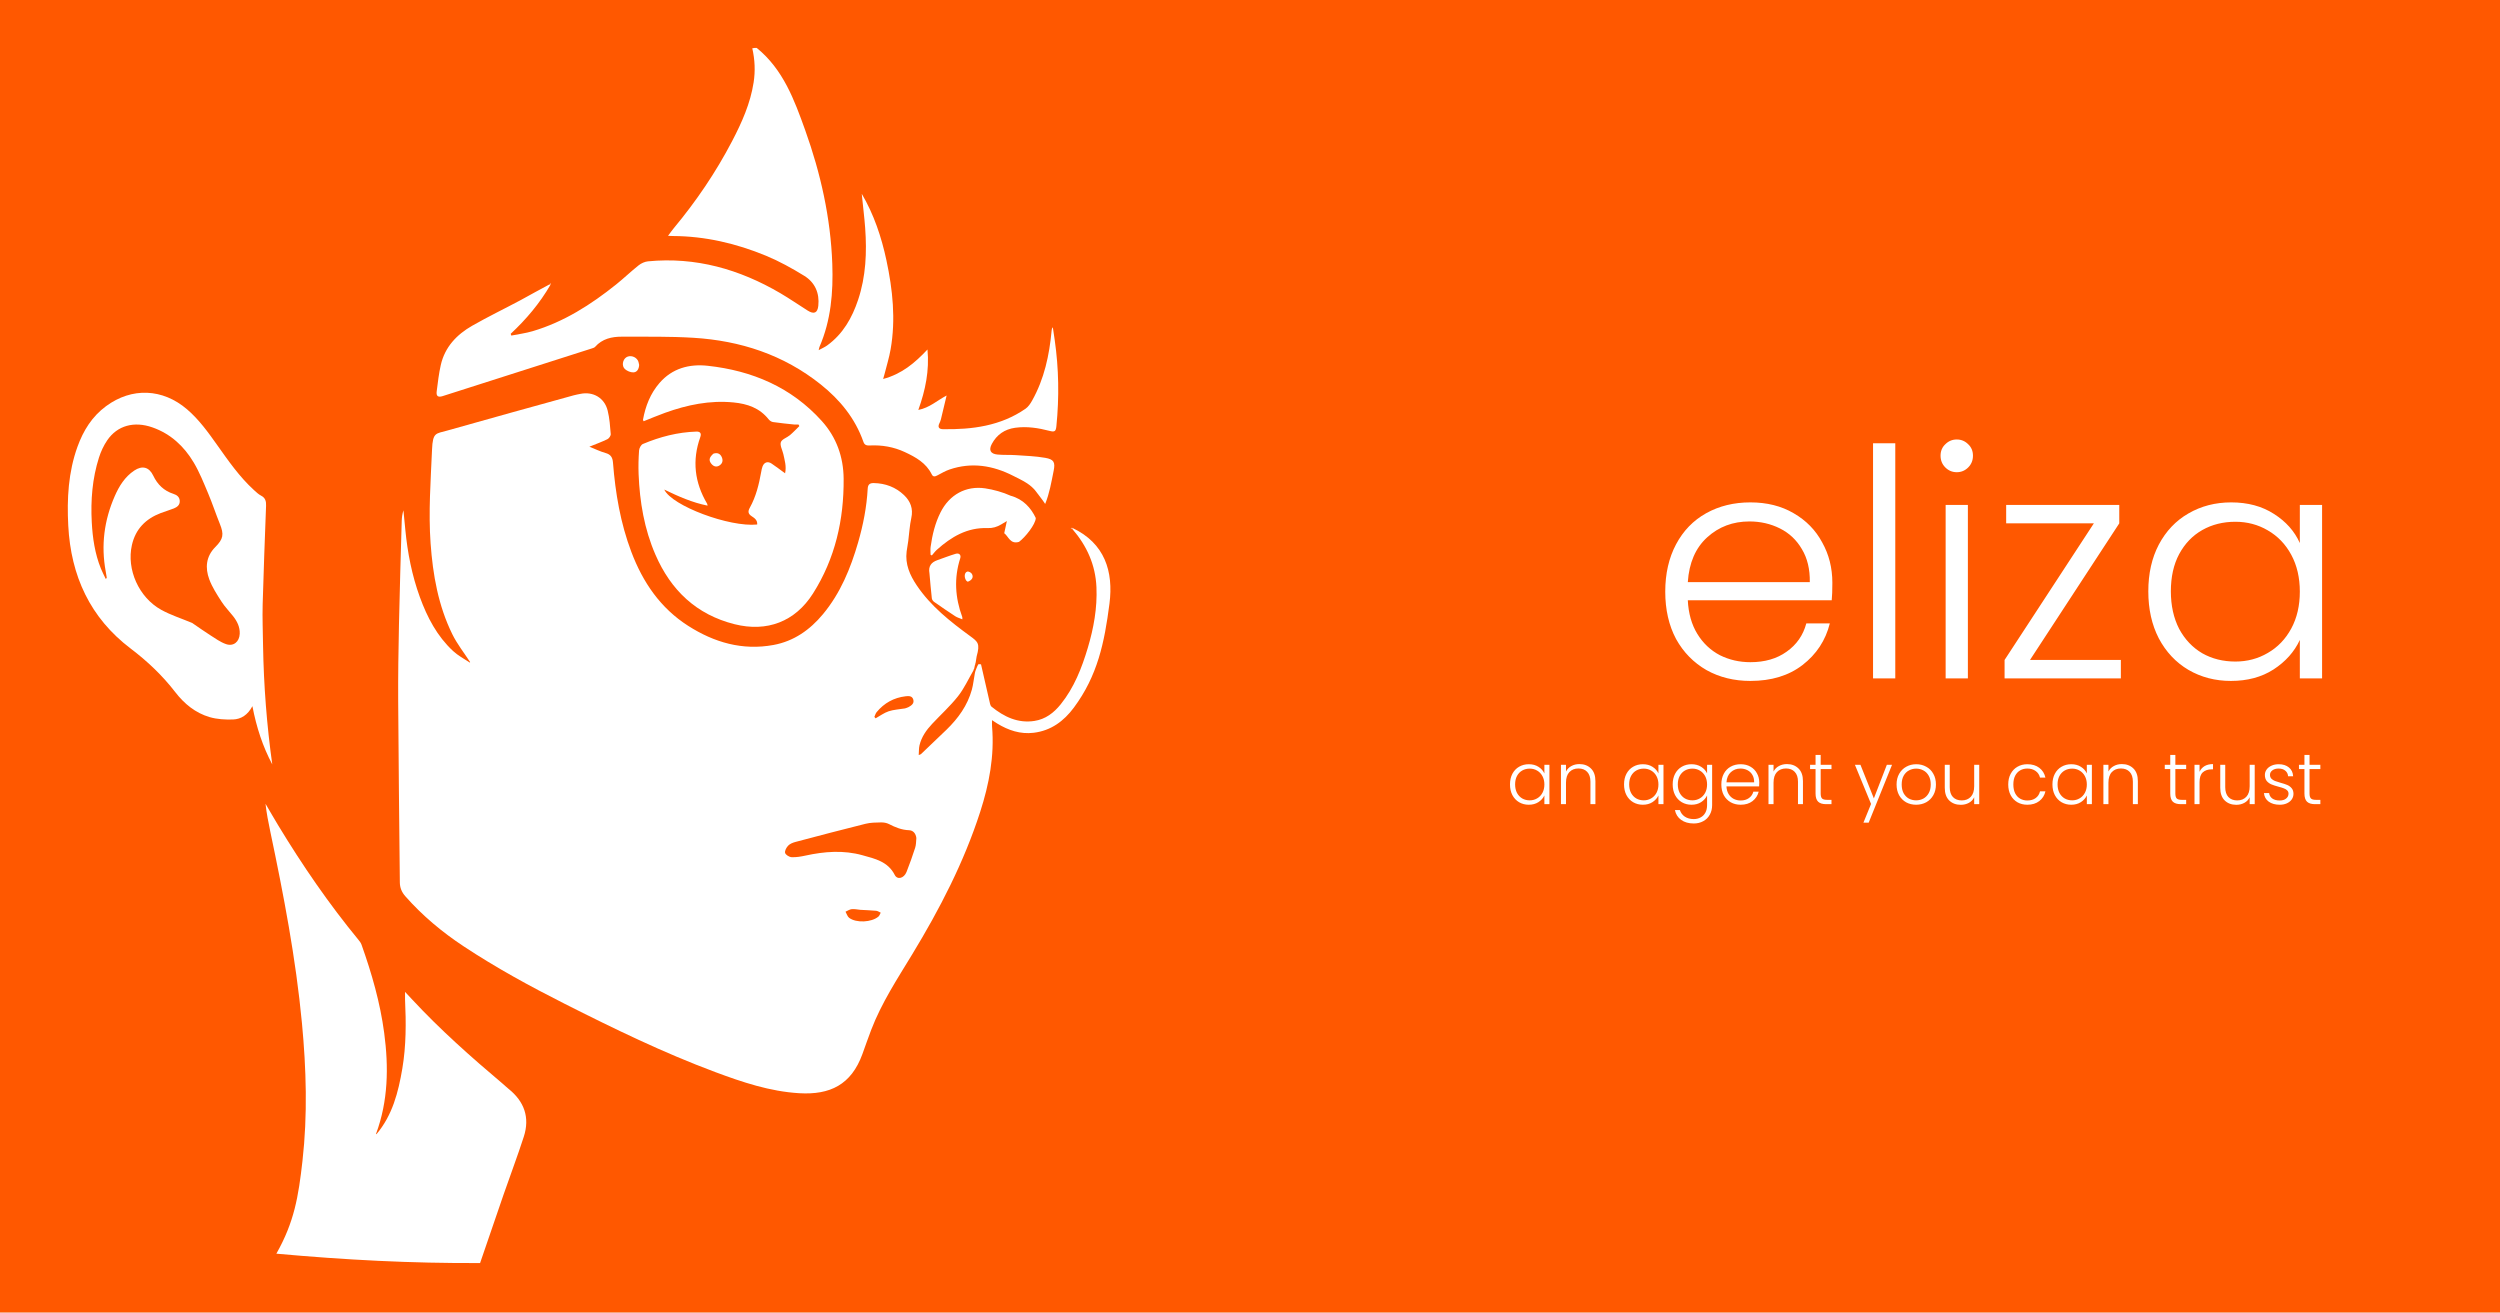
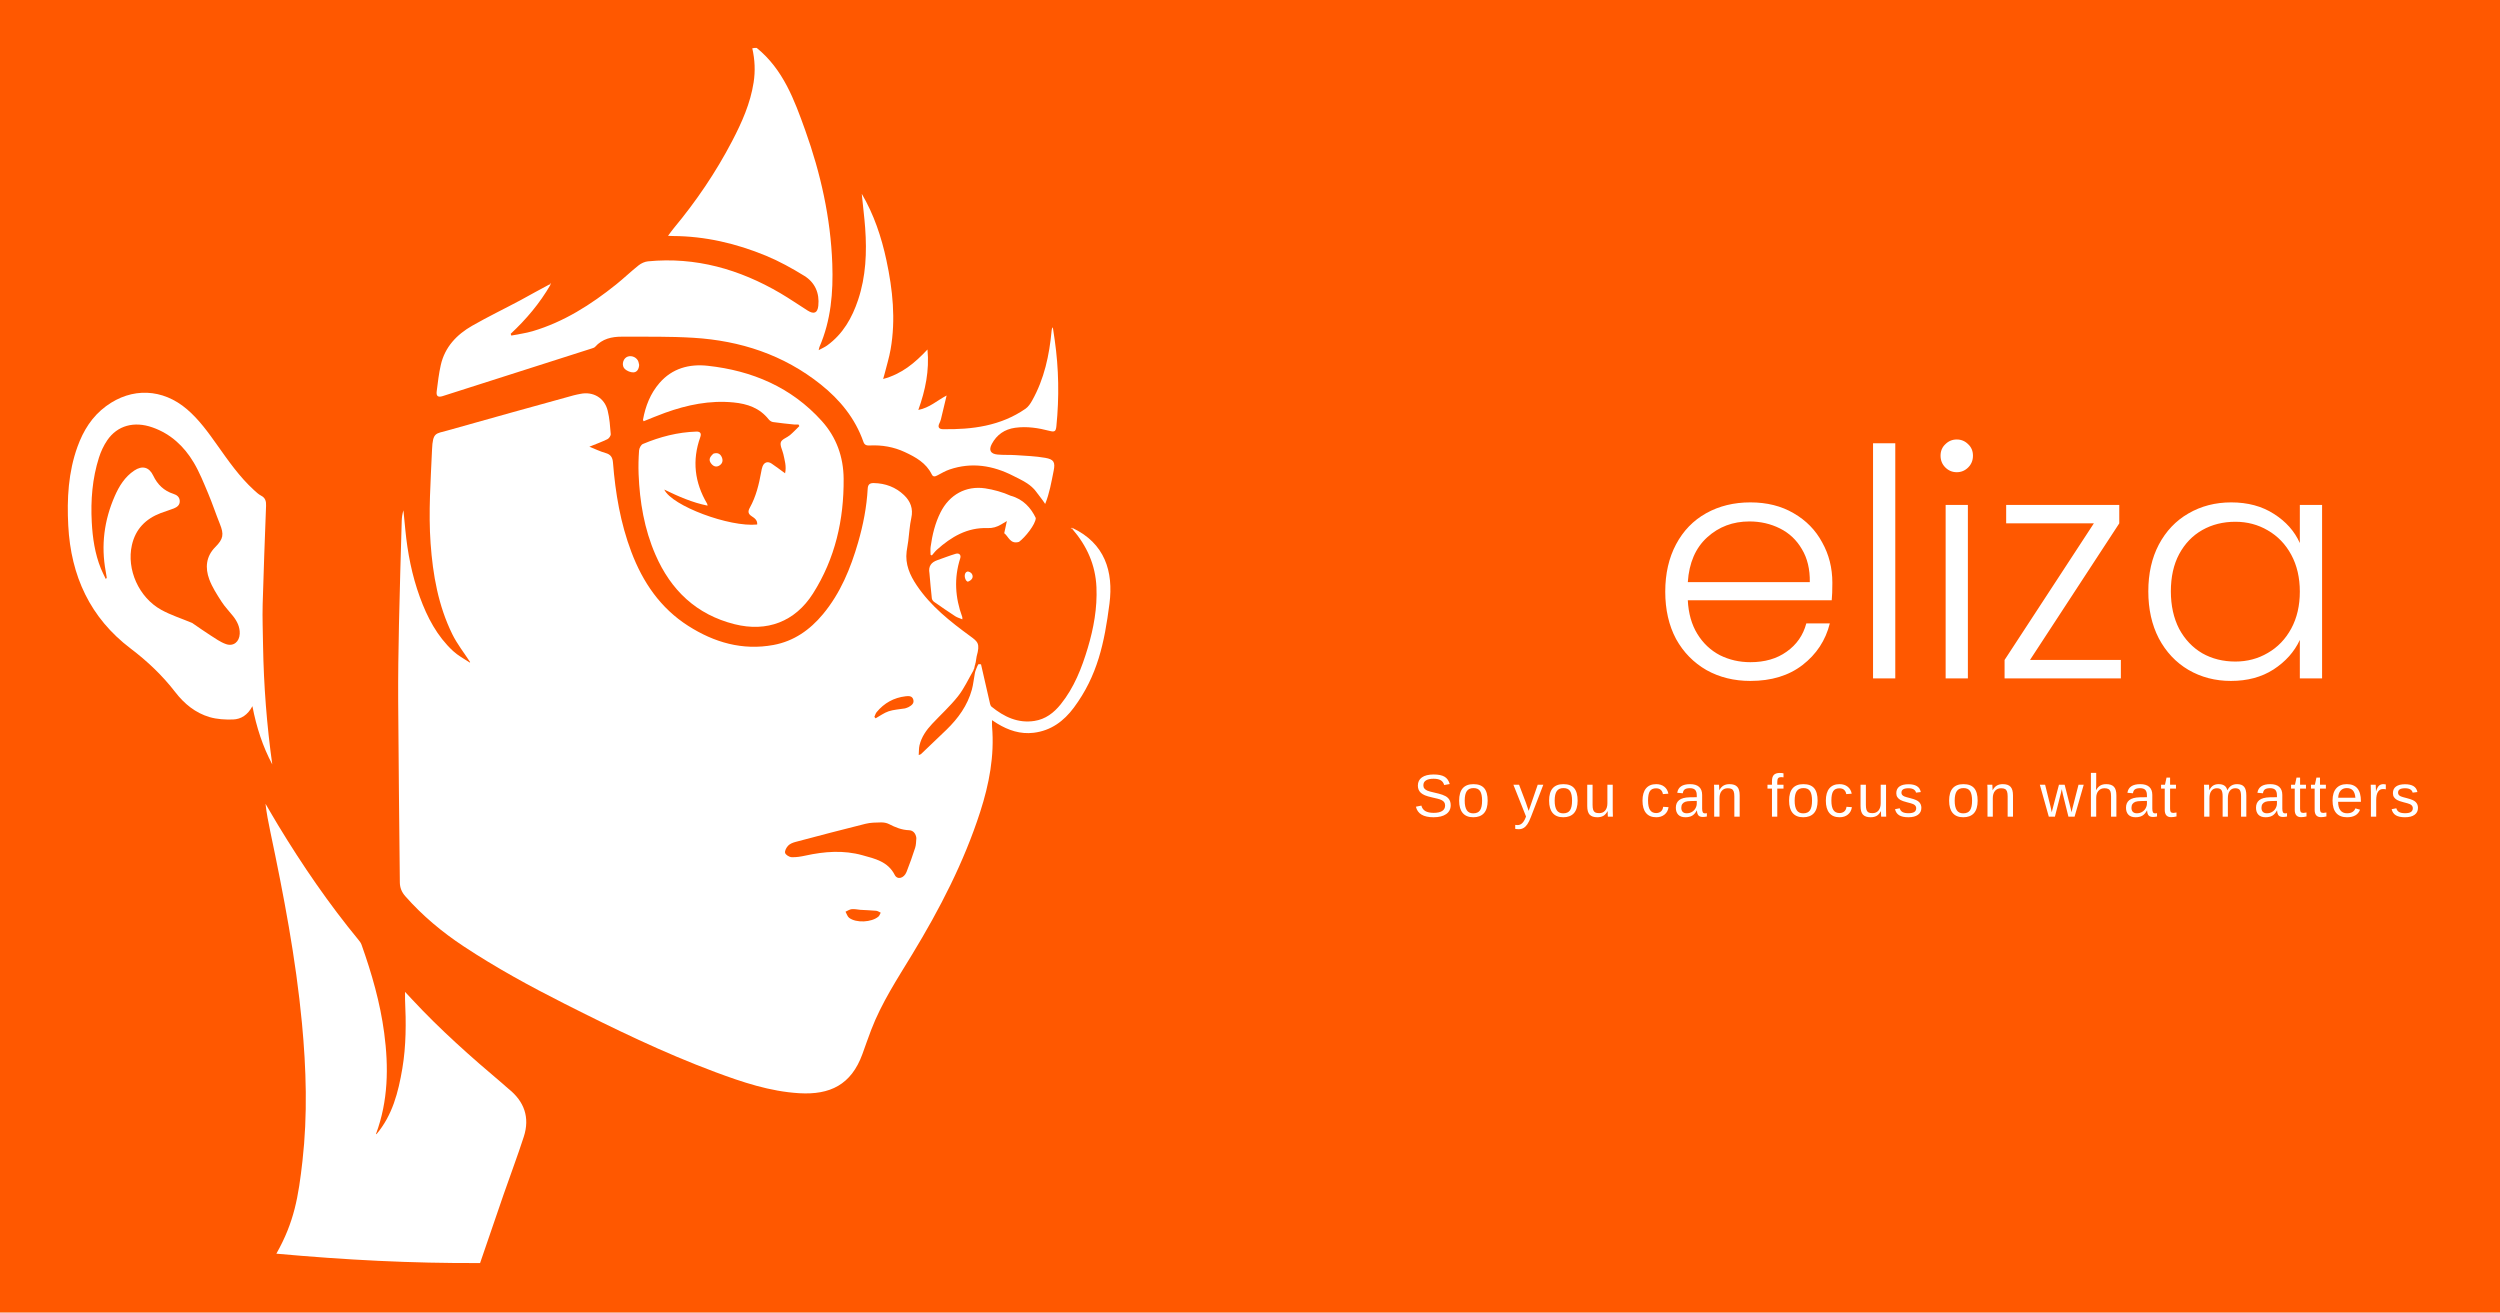
<svg xmlns="http://www.w3.org/2000/svg" width="1200" height="630" viewBox="0 0 1200 630" fill="none">
  <rect width="1200" height="630" fill="#FF5800" />
  <path d="M363.225 23C375.943 33.334 381.278 47.936 386.492 62.487C393.921 83.222 398.711 104.573 399.501 126.659C399.99 140.303 398.881 153.781 393.339 166.533C393.221 166.806 393.193 167.117 392.963 168.081C394.594 167.185 395.894 166.637 397.009 165.832C404.627 160.333 409 152.579 411.901 143.892C415.649 132.669 416.128 121.082 415.281 109.406C414.894 104.079 414.185 98.775 413.667 93.271C413.711 93.082 413.659 93.043 413.659 93.043C419.494 102.977 423.094 113.756 425.488 124.95C428.505 139.06 430.007 153.284 427.5 167.647C426.798 171.674 425.565 175.608 424.57 179.584C424.427 180.152 424.25 180.711 423.906 181.913C432.843 179.531 439.166 174.185 445.191 167.758C446.144 177.897 444.212 187.241 440.793 196.774C446.192 195.715 449.753 192.279 454.376 189.836C453.465 193.664 452.566 197.496 451.628 201.318C451.464 201.989 451.172 202.637 450.872 203.264C449.993 205.096 450.805 205.981 452.579 206.01C466.664 206.234 480.291 204.47 492.252 196.195C493.579 195.277 494.598 193.734 495.412 192.285C501.258 181.877 503.683 170.493 504.774 158.747C504.824 158.21 504.87 157.673 505.354 157.08C505.659 159.134 505.971 161.186 506.266 163.242C508.231 176.965 508.449 190.723 507.069 204.512C506.815 207.052 506.296 207.477 503.809 206.829C498.372 205.412 492.889 204.553 487.263 205.332C482.235 206.029 478.451 208.648 476.071 213.096C474.481 216.065 475.445 217.859 478.808 218.182C481.728 218.463 484.691 218.271 487.622 218.47C492.32 218.788 497.062 218.945 501.683 219.755C505.857 220.486 506.589 221.836 505.759 225.957C504.658 231.419 503.765 236.779 501.683 241.899C500.202 239.572 498.998 238.334 497.621 236.366C494.818 232.359 490.703 230.621 486.357 228.404C476.572 223.413 466.431 221.751 455.812 225.348C453.78 226.036 451.888 227.158 449.977 228.167C448.889 228.741 447.912 229.062 447.251 227.716C444.535 222.188 439.523 219.422 434.285 216.983C428.996 214.52 423.384 213.547 417.558 213.823C416.161 213.889 415.024 213.76 414.448 212.117C410.478 200.787 403.17 191.88 393.916 184.501C376.078 170.277 355.379 163.526 332.894 162.139C321.464 161.434 309.973 161.641 298.509 161.606C293.684 161.592 289.092 162.595 285.65 166.486C285.278 166.906 284.588 167.091 284.01 167.276C260.178 174.9 236.342 182.513 212.505 190.122C210.261 190.838 209.315 190.18 209.612 187.85C210.149 183.627 210.634 179.374 211.571 175.23C213.53 166.561 219.233 160.598 226.66 156.35C234.25 152.009 242.148 148.208 249.864 144.082C254.437 141.637 258.917 139.02 263.707 136.538C264.048 136.646 264.122 136.696 264.196 136.746C259.087 145.575 252.577 153.284 245.12 160.239C245.225 160.518 245.329 160.796 245.434 161.075C248.836 160.391 252.314 159.96 255.629 158.979C270.673 154.527 283.626 146.251 295.741 136.545C299.428 133.591 302.842 130.294 306.542 127.359C307.786 126.372 309.489 125.59 311.053 125.439C333.958 123.231 354.935 129.236 374.548 140.721C379.022 143.341 383.29 146.313 387.682 149.076C390.682 150.964 392.415 150.282 392.789 146.779C393.436 140.719 391.191 135.574 386.074 132.417C380.173 128.777 374.027 125.372 367.63 122.731C353.354 116.838 338.466 113.352 322.908 113.287C322.367 113.285 321.827 113.242 320.66 113.191C321.714 111.787 322.497 110.642 323.38 109.58C334.171 96.607 343.606 82.717 351.409 67.754C356.073 58.811 360.195 49.629 361.746 39.532C362.579 34.112 362.359 28.723 361.097 23.19C361.739 23 362.385 23 363.225 23Z" fill="white" />
  <path d="M132.656 601.767C141.25 586.549 143.245 574.448 145.187 557.238C147.675 535.187 147.015 513.12 144.934 491.085C142.007 460.088 136.144 429.568 129.738 399.141C128.815 394.759 127.962 390.363 127.45 385.821C129.477 389.27 131.464 392.744 133.538 396.165C145.161 415.338 157.804 433.797 172.067 451.122C172.648 451.828 173.236 452.608 173.537 453.454C178.447 467.253 182.487 481.274 184.418 495.844C186.593 512.249 186.34 528.435 180.53 544.163C180.601 544.123 180.51 544.07 180.419 544.016C180.5 544.164 180.581 544.313 180.662 544.461C188.373 535.358 191.188 524.3 193.113 512.93C194.971 501.955 194.944 490.884 194.423 479.803C194.376 478.806 194.417 477.804 194.417 476.098C195.744 477.516 196.712 478.543 197.671 479.577C211.234 494.204 226.128 507.4 241.352 520.242C242.299 521.041 243.184 521.915 244.15 522.69C251.654 528.716 254.402 536.38 251.431 545.593C248.419 554.933 244.926 564.117 241.715 573.394C237.945 584.288 234.252 595.209 230.442 606.269C197.316 606.419 166.154 604.791 132.656 601.767Z" fill="white" />
  <path d="M514.843 253.451C530.265 260.775 534.548 274.243 532.536 289.819C530.116 308.558 526.819 324.331 515.469 339.637C510.657 346.127 504.468 350.739 496.122 351.736C489.735 352.499 484.034 350.551 478.67 347.297C477.907 346.834 477.17 346.328 476.182 345.687C476.182 346.969 476.117 347.872 476.192 348.764C477.38 362.834 474.782 376.392 470.498 389.681C462.681 413.929 451.046 436.37 437.868 458.069C430.71 469.856 423.119 481.412 418.155 494.387C416.688 498.223 415.353 502.109 413.95 505.969C408.597 520.699 398.378 525.612 383.671 524.745C369.588 523.916 356.363 519.458 343.285 514.583C318.437 505.322 294.631 493.74 270.997 481.799C254.388 473.408 238.068 464.496 222.525 454.219C212.189 447.385 202.771 439.522 194.558 430.203C192.779 428.184 191.946 426.065 191.921 423.515C191.638 394.525 191.298 365.536 191.128 336.545C191.057 324.299 191.248 312.048 191.504 299.804C191.85 283.223 192.363 266.646 192.832 250.069C192.88 248.372 193.112 246.681 193.649 244.951C193.949 248.048 194.251 251.145 194.55 254.243C195.619 265.309 197.727 276.161 201.54 286.625C205.076 296.327 209.8 305.373 217.479 312.494C219.804 314.65 222.693 316.197 225.374 317.954C225.382 317.962 225.341 318.039 225.3 318.117C225.424 318.02 225.547 317.923 225.671 317.826C222.786 313.371 219.43 309.148 217.106 304.418C210.372 290.715 207.766 275.922 206.685 260.825C205.609 245.783 206.742 230.778 207.381 215.755C207.736 207.418 209.164 208.242 214.722 206.66C234.905 200.919 255.143 195.369 275.363 189.759C276.407 189.469 277.482 189.293 278.544 189.07C284.671 187.784 290.169 190.954 291.685 197.108C292.585 200.763 292.856 204.591 293.156 208.361C293.218 209.151 292.354 210.419 291.587 210.797C288.978 212.082 286.222 213.067 282.9 214.421C285.745 215.553 288.122 216.735 290.634 217.434C293.152 218.134 294.034 219.544 294.232 222.063C295.385 236.711 297.821 251.109 303.048 264.927C308.565 279.515 317.014 291.917 330.342 300.417C342.821 308.376 356.367 312.339 371.272 309.586C381.08 307.775 388.773 302.338 395.046 294.784C403.434 284.683 408.287 272.817 411.892 260.375C414.335 251.943 416.013 243.351 416.496 234.565C416.605 232.579 417.472 231.836 419.403 231.874C424.996 231.981 429.938 233.824 433.953 237.672C437.01 240.603 438.421 244.161 437.428 248.621C436.625 252.23 436.45 255.977 435.964 259.659C435.742 261.341 435.397 263.007 435.186 264.69C434.414 270.834 436.725 276.053 440.05 280.997C446.796 291.028 456.124 298.344 465.711 305.357C469.44 308.085 470.505 308.932 468.79 315.071C468.554 316.285 468.431 317.169 468.309 318.057C468.308 318.063 468.306 318.074 468.291 318.091C468.276 318.108 468.296 318.149 468.222 318.26C468.144 318.547 468.139 318.722 468.083 318.977C468.033 319.056 468.043 319.244 467.932 319.364C467.769 319.909 467.717 320.333 467.621 320.843C467.578 320.929 467.584 321.121 467.493 321.19C467.29 321.381 467.258 321.523 467.236 321.84C464.748 326.106 462.746 330.541 459.814 334.239C456.073 338.957 451.557 343.057 447.422 347.466C444.636 350.435 442.31 353.729 441.359 357.763C441.026 359.175 441.112 360.686 440.986 362.435C441.692 362.137 441.936 362.101 442.082 361.962C446.176 358.063 450.286 354.18 454.339 350.24C459.922 344.813 464.399 338.642 466.495 331.031C467.176 328.558 467.39 325.956 467.907 323.301C468.004 322.999 468.012 322.811 468.073 322.508C468.15 322.229 468.174 322.065 468.3 321.816C468.432 321.563 468.462 321.394 468.554 321.129C468.683 320.896 468.716 320.75 468.823 320.496C468.965 320.207 469 320.018 469.128 319.734C469.313 319.393 469.405 319.147 469.631 318.811C470.141 318.777 470.517 318.833 470.894 318.89C472.334 325.215 473.766 331.542 475.233 337.861C475.348 338.356 475.598 338.932 475.974 339.236C481.958 344.064 488.532 347.261 496.492 346.053C501.838 345.242 505.846 342.162 509.152 338.046C515.591 330.028 519.25 320.655 522.146 310.957C524.977 301.477 526.727 291.789 526.296 281.845C525.835 271.203 521.732 262.016 514.69 253.871C514.717 253.633 514.843 253.451 514.843 253.451ZM439.853 402.255C439.599 400.144 438.378 398.578 436.349 398.507C432.802 398.382 429.751 397.118 426.69 395.543C425.57 394.967 424.149 394.732 422.873 394.756C420.404 394.801 417.862 394.823 415.488 395.412C404.225 398.208 393.003 401.169 381.786 404.144C380.545 404.473 379.17 405.021 378.322 405.91C377.471 406.802 376.577 408.429 376.857 409.401C377.128 410.342 378.845 411.393 379.972 411.446C382.176 411.551 384.447 411.159 386.627 410.683C395.749 408.693 404.881 407.979 413.996 410.52C420.005 412.195 426.189 413.515 429.479 419.972C430.742 422.45 433.907 421.609 435.134 418.542C436.658 414.735 438.001 410.851 439.27 406.95C439.716 405.581 439.713 404.066 439.853 402.255ZM434.404 340.035C434.984 339.824 435.606 339.686 436.138 339.387C437.528 338.605 438.917 337.656 438.376 335.791C437.842 333.952 436.157 334.043 434.692 334.214C429.051 334.873 424.414 337.455 420.795 341.813C420.269 342.446 420.055 343.339 419.696 344.112C419.896 344.341 420.096 344.569 420.295 344.798C422.371 343.641 424.338 342.16 426.553 341.416C428.92 340.621 431.52 340.522 434.404 340.035ZM412.979 436.717C411.593 436.588 410.188 436.26 408.829 436.394C407.806 436.495 406.841 437.188 405.85 437.618C406.421 438.619 406.757 439.933 407.603 440.566C411.018 443.121 418.345 442.751 421.637 439.973C422.162 439.53 422.383 438.728 422.745 438.092C422.024 437.774 421.323 437.246 420.579 437.175C418.194 436.949 415.794 436.892 412.979 436.717Z" fill="white" />
  <path d="M376.001 217.96C375.502 215.903 374.286 213.769 374.816 212.241C375.317 210.797 377.735 210.087 379.162 208.88C380.758 207.53 382.187 205.983 383.688 204.522C383.554 204.272 383.421 204.021 383.287 203.77C382.563 203.77 381.833 203.835 381.117 203.759C377.75 203.405 374.378 203.076 371.03 202.584C370.28 202.474 369.433 201.893 368.947 201.279C364.629 195.822 358.733 193.817 352.081 193.17C340.714 192.064 329.879 194.319 319.279 198.128C315.809 199.375 312.411 200.825 308.935 202.2C308.789 201.839 308.609 201.62 308.642 201.439C309.824 194.921 312.187 188.88 316.549 183.841C322.668 176.773 330.856 174.61 339.712 175.577C361.057 177.91 379.875 185.882 394.491 202.113C401.493 209.889 404.859 219.322 404.945 229.779C405.106 249.487 400.88 268.12 390.223 284.903C381.632 298.434 368.122 303.525 352.595 299.622C334.216 295.003 322.016 283.295 314.608 266.249C309.257 253.935 307.051 240.901 306.528 227.562C306.38 223.778 306.478 219.968 306.755 216.192C306.836 215.096 307.684 213.493 308.595 213.109C316.787 209.662 325.303 207.448 334.244 207.164C336.175 207.102 336.767 208.061 336.134 209.834C332.147 220.99 333.402 231.606 339.402 241.741C339.512 241.926 339.515 242.174 339.645 242.708C332.247 241.225 325.586 238.26 318.84 234.988C322.478 242.806 350.222 253.152 363.444 251.764C363.658 249.719 362.172 248.663 360.813 247.792C359.002 246.632 358.959 245.411 359.904 243.716C362.885 238.366 364.301 232.507 365.37 226.541C365.534 225.63 365.694 224.696 366.035 223.845C366.837 221.849 368.542 221.295 370.347 222.505C372.452 223.914 374.463 225.463 376.84 227.186C377.58 223.767 376.63 220.971 376.001 217.96Z" fill="white" />
  <path d="M126.264 309.868C126.597 329.106 128.053 348.039 130.688 366.909C126.112 358.299 123.123 349.175 121.154 338.961C118.927 343.166 115.727 345.233 111.812 345.354C108.086 345.468 104.173 345.254 100.625 344.217C93.819 342.229 88.425 337.805 84.142 332.244C77.989 324.256 70.779 317.42 62.771 311.352C43.204 296.527 34.019 276.387 32.764 252.27C32.095 239.419 32.766 226.696 37.192 214.431C39.984 206.696 44.166 199.932 50.902 194.962C63.274 185.834 78.084 186.445 89.792 196.481C95.567 201.432 99.934 207.54 104.282 213.669C109.663 221.256 114.965 228.902 121.888 235.222C122.971 236.211 124.072 237.269 125.353 237.931C127.437 239.009 127.787 240.684 127.712 242.753C127.135 258.543 126.504 274.333 126.076 290.127C125.9 296.628 126.18 303.142 126.264 309.868ZM92.249 299.023C95.119 300.978 97.944 303.003 100.872 304.867C103.328 306.431 105.76 308.213 108.462 309.164C112.054 310.428 114.909 308.066 115.071 304.234C115.209 300.956 113.818 298.213 111.86 295.722C110.04 293.407 107.936 291.281 106.358 288.816C104.158 285.383 101.862 281.885 100.456 278.1C98.403 272.573 98.851 267.106 103.341 262.592C107.236 258.675 107.57 256.509 105.5 251.397C103.556 246.595 101.947 241.656 99.933 236.885C97.801 231.836 95.765 226.677 92.974 221.991C88.351 214.227 81.937 208.24 73.2 205.158C64.418 202.06 56.361 204.214 51.505 211.296C49.782 213.808 48.435 216.705 47.509 219.614C44.301 229.697 43.489 240.111 44.045 250.626C44.447 258.23 45.544 265.737 48.41 272.869C49.099 274.583 49.976 276.221 50.767 277.894C51.196 277.534 51.256 277.377 51.234 277.232C51.079 276.237 50.923 275.241 50.739 274.251C48.423 261.751 50.008 249.698 55.089 238.113C57.189 233.324 59.928 228.889 64.411 225.889C68.277 223.303 71.574 224.149 73.552 228.299C75.596 232.59 78.703 235.596 83.248 237.054C84.936 237.595 86.188 238.565 86.28 240.441C86.374 242.365 85.062 243.405 83.483 244.034C81.399 244.863 79.232 245.483 77.135 246.282C69.908 249.033 65.048 253.964 63.311 261.641C60.675 273.297 66.599 286.764 77.423 292.732C81.998 295.255 87.079 296.859 92.249 299.023Z" fill="white" />
  <path d="M489.13 260.099C484.894 261.372 484.083 257.478 482.031 255.931C482.438 254.056 482.804 252.374 483.301 250.087C482.002 250.872 481.299 251.303 480.589 251.723C478.564 252.924 476.498 253.576 474.018 253.483C464.319 253.118 456.616 257.671 449.691 263.896C448.798 264.699 448.085 265.702 447.288 266.613C447.083 266.505 446.878 266.398 446.672 266.29C446.672 265.027 446.527 263.745 446.697 262.506C447.493 256.728 448.842 251.099 451.496 245.849C455.722 237.495 463.588 233.047 472.876 234.406C476.786 234.978 481.48 236.282 485.081 237.944C491.129 239.572 494.851 243.76 497.177 248.645C497.102 251.673 492.06 257.95 489.13 260.099Z" fill="white" />
  <path d="M446.143 275.2C445.505 271.732 447.055 269.875 449.984 268.86C452.904 267.848 455.778 266.689 458.738 265.818C460.397 265.33 461.422 266.378 460.92 267.945C457.866 277.474 458.453 286.854 461.876 296.153C461.947 296.348 461.906 296.585 461.942 297.286C460.644 296.734 459.471 296.419 458.504 295.789C455.07 293.553 451.688 291.235 448.337 288.876C447.831 288.519 447.347 287.803 447.279 287.205C446.835 283.286 446.508 279.353 446.143 275.2Z" fill="white" />
  <path d="M306.797 175.169C306.67 177.143 305.795 178.697 304.012 178.743C302.664 178.778 301.016 178.093 299.988 177.18C298.329 175.706 298.827 172.699 300.595 171.521C302.344 170.356 305.077 171.064 306.186 173.043C306.513 173.626 306.598 174.344 306.797 175.169Z" fill="white" />
  <path d="M342.425 217.762C344.223 217.162 345.543 217.669 346.315 219.143C347.163 220.765 346.963 222.385 345.345 223.427C343.897 224.36 342.5 223.924 341.445 222.615C340.11 220.962 340.372 219.586 342.425 217.762Z" fill="white" />
  <path d="M464.521 279.233C464.126 278.975 463.84 278.803 463.688 278.551C462.678 276.868 462.925 274.747 464.347 274.347C464.927 274.183 466.074 274.81 466.458 275.403C467.445 276.933 466.645 278.481 464.521 279.233Z" fill="white" />
  <path d="M514.648 253.72C514.415 253.726 514.251 253.644 513.98 253.53C513.872 253.498 513.853 253.551 513.853 253.551C514.075 253.457 514.298 253.362 514.682 253.359C514.843 253.451 514.717 253.634 514.648 253.72Z" fill="white" />
  <path d="M513.844 253.499C513.815 253.501 513.92 253.503 513.92 253.503C513.92 253.503 513.841 253.468 513.847 253.51C513.852 253.551 513.872 253.498 513.844 253.499Z" fill="white" />
  <path d="M264.154 135.809C264.22 136.021 264.286 136.233 264.274 136.596C264.122 136.696 264.048 136.646 263.869 136.512C263.88 136.297 263.997 136.167 264.156 135.934C264.199 135.832 264.154 135.809 264.154 135.809Z" fill="white" />
  <path d="M264.215 135.812C264.231 135.793 264.148 135.917 264.148 135.917C264.148 135.917 264.22 135.841 264.187 135.825C264.154 135.809 264.199 135.832 264.215 135.812Z" fill="white" />
  <path d="M413.738 91.089C413.765 91.071 413.641 91.212 413.641 91.212C413.641 91.212 413.777 91.135 413.718 91.102C413.659 91.069 413.711 91.108 413.738 91.089Z" fill="white" />
  <path d="M879.531 279.727C879.531 283.387 879.429 286.182 879.226 288.114H810.147C810.452 294.417 811.977 299.805 814.721 304.278C817.466 308.751 821.075 312.157 825.548 314.495C830.022 316.732 834.901 317.85 840.188 317.85C847.101 317.85 852.895 316.173 857.572 312.818C862.35 309.463 865.501 304.939 867.026 299.246H878.311C876.278 307.379 871.906 314.038 865.196 319.222C858.588 324.305 850.252 326.847 840.188 326.847C832.36 326.847 825.345 325.119 819.144 321.662C812.942 318.104 808.063 313.123 804.504 306.718C801.048 300.212 799.32 292.638 799.32 283.997C799.32 275.355 801.048 267.782 804.504 261.275C807.961 254.769 812.79 249.787 818.991 246.331C825.193 242.874 832.258 241.146 840.188 241.146C848.117 241.146 855.03 242.874 860.927 246.331C866.925 249.787 871.5 254.464 874.651 260.36C877.904 266.155 879.531 272.61 879.531 279.727ZM868.704 279.422C868.805 273.22 867.535 267.934 864.892 263.563C862.35 259.191 858.843 255.887 854.37 253.651C849.896 251.414 845.017 250.296 839.73 250.296C831.801 250.296 825.04 252.837 819.449 257.92C813.857 263.003 810.757 270.171 810.147 279.422H868.704ZM909.735 212.782V325.627H899.061V212.782H909.735ZM939.245 226.659C937.11 226.659 935.28 225.897 933.755 224.372C932.23 222.847 931.468 220.966 931.468 218.73C931.468 216.493 932.23 214.663 933.755 213.24C935.28 211.715 937.11 210.953 939.245 210.953C941.38 210.953 943.21 211.715 944.735 213.24C946.259 214.663 947.022 216.493 947.022 218.73C947.022 220.966 946.259 222.847 944.735 224.372C943.21 225.897 941.38 226.659 939.245 226.659ZM944.582 242.366V325.627H933.908V242.366H944.582ZM974.397 316.782H1018.01V325.627H962.197V316.782L1005.05 251.211H962.96V242.366H1017.25V251.211L974.397 316.782ZM1031.19 283.844C1031.19 275.304 1032.86 267.832 1036.22 261.428C1039.67 254.921 1044.4 249.94 1050.4 246.483C1056.5 242.925 1063.36 241.146 1070.99 241.146C1078.92 241.146 1085.73 242.976 1091.42 246.636C1097.22 250.296 1101.38 254.972 1103.92 260.665V242.366H1114.6V325.627H1103.92V307.175C1101.28 312.869 1097.06 317.596 1091.27 321.357C1085.58 325.017 1078.76 326.847 1070.83 326.847C1063.31 326.847 1056.5 325.068 1050.4 321.51C1044.4 317.952 1039.67 312.919 1036.22 306.413C1032.86 299.907 1031.19 292.384 1031.19 283.844ZM1103.92 283.997C1103.92 277.287 1102.55 271.391 1099.81 266.307C1097.06 261.224 1093.3 257.31 1088.52 254.565C1083.85 251.821 1078.66 250.448 1072.97 250.448C1067.07 250.448 1061.79 251.77 1057.11 254.413C1052.43 257.056 1048.72 260.919 1045.98 266.002C1043.33 270.984 1042.01 276.931 1042.01 283.844C1042.01 290.655 1043.33 296.653 1045.98 301.838C1048.72 306.921 1052.43 310.835 1057.11 313.58C1061.79 316.223 1067.07 317.545 1072.97 317.545C1078.66 317.545 1083.85 316.173 1088.52 313.428C1093.3 310.683 1097.06 306.769 1099.81 301.686C1102.55 296.603 1103.92 290.706 1103.92 283.997Z" fill="white" />
-   <path d="M724.797 376.517C724.797 374.579 725.177 372.883 725.938 371.43C726.723 369.954 727.796 368.823 729.157 368.039C730.541 367.231 732.098 366.828 733.828 366.828C735.628 366.828 737.173 367.243 738.465 368.073C739.78 368.904 740.726 369.965 741.303 371.257V367.105H743.725V385.998H741.303V381.811C740.703 383.103 739.746 384.176 738.431 385.029C737.139 385.86 735.593 386.275 733.794 386.275C732.086 386.275 730.541 385.872 729.157 385.064C727.796 384.257 726.723 383.115 725.938 381.638C725.177 380.162 724.797 378.455 724.797 376.517ZM741.303 376.551C741.303 375.029 740.991 373.691 740.368 372.537C739.746 371.384 738.892 370.496 737.808 369.873C736.746 369.25 735.57 368.939 734.278 368.939C732.94 368.939 731.74 369.238 730.679 369.838C729.618 370.438 728.776 371.315 728.153 372.468C727.553 373.599 727.253 374.948 727.253 376.517C727.253 378.063 727.553 379.424 728.153 380.6C728.776 381.754 729.618 382.642 730.679 383.265C731.74 383.864 732.94 384.164 734.278 384.164C735.57 384.164 736.746 383.853 737.808 383.23C738.892 382.607 739.746 381.719 740.368 380.566C740.991 379.412 741.303 378.074 741.303 376.551ZM758.114 366.759C760.374 366.759 762.22 367.462 763.65 368.869C765.08 370.254 765.796 372.272 765.796 374.925V385.998H763.408V375.202C763.408 373.149 762.889 371.58 761.851 370.496C760.836 369.412 759.44 368.869 757.664 368.869C755.841 368.869 754.388 369.446 753.304 370.6C752.219 371.753 751.677 373.449 751.677 375.686V385.998H749.255V367.105H751.677V370.323C752.277 369.169 753.142 368.293 754.272 367.693C755.403 367.07 756.683 366.759 758.114 366.759ZM779.541 376.517C779.541 374.579 779.922 372.883 780.683 371.43C781.468 369.954 782.54 368.823 783.901 368.039C785.286 367.231 786.843 366.828 788.573 366.828C790.372 366.828 791.918 367.243 793.21 368.073C794.525 368.904 795.471 369.965 796.047 371.257V367.105H798.47V385.998H796.047V381.811C795.448 383.103 794.49 384.176 793.175 385.029C791.883 385.86 790.338 386.275 788.538 386.275C786.831 386.275 785.286 385.872 783.901 385.064C782.54 384.257 781.468 383.115 780.683 381.638C779.922 380.162 779.541 378.455 779.541 376.517ZM796.047 376.551C796.047 375.029 795.736 373.691 795.113 372.537C794.49 371.384 793.637 370.496 792.552 369.873C791.491 369.25 790.315 368.939 789.023 368.939C787.685 368.939 786.485 369.238 785.424 369.838C784.363 370.438 783.521 371.315 782.898 372.468C782.298 373.599 781.998 374.948 781.998 376.517C781.998 378.063 782.298 379.424 782.898 380.6C783.521 381.754 784.363 382.642 785.424 383.265C786.485 383.864 787.685 384.164 789.023 384.164C790.315 384.164 791.491 383.853 792.552 383.23C793.637 382.607 794.49 381.719 795.113 380.566C795.736 379.412 796.047 378.074 796.047 376.551ZM811.924 366.828C813.7 366.828 815.246 367.243 816.561 368.073C817.876 368.904 818.822 369.954 819.398 371.222V367.105H821.821V386.483C821.821 388.213 821.44 389.747 820.679 391.085C819.941 392.423 818.902 393.45 817.564 394.165C816.226 394.903 814.704 395.272 812.997 395.272C810.574 395.272 808.556 394.696 806.941 393.542C805.349 392.389 804.357 390.82 803.965 388.836H806.353C806.768 390.151 807.552 391.201 808.706 391.985C809.882 392.769 811.313 393.161 812.997 393.161C814.219 393.161 815.315 392.896 816.284 392.366C817.253 391.858 818.014 391.097 818.568 390.082C819.122 389.067 819.398 387.867 819.398 386.483V381.811C818.799 383.103 817.841 384.176 816.526 385.029C815.234 385.86 813.7 386.275 811.924 386.275C810.194 386.275 808.637 385.872 807.252 385.064C805.891 384.257 804.819 383.115 804.034 381.638C803.273 380.162 802.892 378.455 802.892 376.517C802.892 374.579 803.273 372.883 804.034 371.43C804.819 369.954 805.891 368.823 807.252 368.039C808.637 367.231 810.194 366.828 811.924 366.828ZM819.398 376.551C819.398 375.029 819.087 373.691 818.464 372.537C817.841 371.384 816.988 370.496 815.903 369.873C814.842 369.25 813.666 368.939 812.374 368.939C811.036 368.939 809.836 369.238 808.775 369.838C807.714 370.438 806.872 371.315 806.249 372.468C805.649 373.599 805.349 374.948 805.349 376.517C805.349 378.063 805.649 379.424 806.249 380.6C806.872 381.754 807.714 382.642 808.775 383.265C809.836 383.864 811.036 384.164 812.374 384.164C813.666 384.164 814.842 383.853 815.903 383.23C816.988 382.607 817.841 381.719 818.464 380.566C819.087 379.412 819.398 378.074 819.398 376.551ZM844.445 375.583C844.445 376.413 844.422 377.047 844.376 377.486H828.7C828.769 378.916 829.115 380.139 829.738 381.154C830.361 382.169 831.18 382.942 832.195 383.472C833.21 383.98 834.318 384.234 835.517 384.234C837.086 384.234 838.401 383.853 839.462 383.092C840.546 382.33 841.262 381.304 841.608 380.012H844.168C843.707 381.857 842.715 383.369 841.192 384.545C839.693 385.699 837.801 386.275 835.517 386.275C833.741 386.275 832.149 385.883 830.742 385.099C829.335 384.291 828.227 383.161 827.42 381.708C826.636 380.231 826.243 378.512 826.243 376.551C826.243 374.591 826.636 372.872 827.42 371.395C828.204 369.919 829.3 368.789 830.707 368.004C832.114 367.22 833.718 366.828 835.517 366.828C837.317 366.828 838.885 367.22 840.223 368.004C841.584 368.789 842.623 369.85 843.338 371.188C844.076 372.503 844.445 373.968 844.445 375.583ZM841.988 375.513C842.011 374.106 841.723 372.907 841.123 371.915C840.546 370.923 839.75 370.173 838.735 369.665C837.72 369.158 836.613 368.904 835.413 368.904C833.614 368.904 832.08 369.481 830.811 370.634C829.542 371.788 828.839 373.414 828.7 375.513H841.988ZM857.736 366.759C859.996 366.759 861.842 367.462 863.272 368.869C864.702 370.254 865.418 372.272 865.418 374.925V385.998H863.03V375.202C863.03 373.149 862.511 371.58 861.473 370.496C860.458 369.412 859.062 368.869 857.286 368.869C855.463 368.869 854.01 369.446 852.926 370.6C851.841 371.753 851.299 373.449 851.299 375.686V385.998H848.877V367.105H851.299V370.323C851.899 369.169 852.764 368.293 853.894 367.693C855.025 367.07 856.305 366.759 857.736 366.759ZM873.924 369.146V380.877C873.924 382.03 874.143 382.826 874.581 383.265C875.02 383.703 875.792 383.922 876.9 383.922H879.114V385.998H876.519C874.812 385.998 873.543 385.606 872.713 384.822C871.882 384.014 871.467 382.699 871.467 380.877V369.146H868.837V367.105H871.467V362.364H873.924V367.105H879.114V369.146H873.924ZM908.177 367.105L896.965 394.892H894.439L898.107 385.895L890.356 367.105H893.02L899.457 383.23L905.685 367.105H908.177ZM919.732 386.275C917.956 386.275 916.352 385.883 914.922 385.099C913.515 384.291 912.396 383.161 911.565 381.708C910.758 380.231 910.354 378.512 910.354 376.551C910.354 374.591 910.77 372.883 911.6 371.43C912.431 369.954 913.561 368.823 914.991 368.039C916.422 367.231 918.025 366.828 919.801 366.828C921.578 366.828 923.181 367.231 924.611 368.039C926.065 368.823 927.195 369.954 928.002 371.43C928.833 372.883 929.248 374.591 929.248 376.551C929.248 378.489 928.833 380.196 928.002 381.673C927.172 383.149 926.03 384.291 924.577 385.099C923.123 385.883 921.508 386.275 919.732 386.275ZM919.732 384.164C920.978 384.164 922.131 383.888 923.192 383.334C924.254 382.757 925.107 381.904 925.753 380.773C926.422 379.62 926.757 378.212 926.757 376.551C926.757 374.89 926.434 373.495 925.788 372.364C925.142 371.211 924.288 370.357 923.227 369.804C922.166 369.227 921.012 368.939 919.767 368.939C918.521 368.939 917.367 369.227 916.306 369.804C915.245 370.357 914.391 371.211 913.745 372.364C913.123 373.495 912.811 374.89 912.811 376.551C912.811 378.212 913.123 379.62 913.745 380.773C914.391 381.904 915.233 382.757 916.272 383.334C917.333 383.888 918.486 384.164 919.732 384.164ZM950.031 367.105V385.998H947.609V382.676C947.055 383.853 946.202 384.753 945.048 385.376C943.895 385.998 942.603 386.31 941.173 386.31C938.912 386.31 937.066 385.618 935.636 384.234C934.206 382.826 933.491 380.796 933.491 378.143V367.105H935.878V377.866C935.878 379.92 936.386 381.488 937.401 382.573C938.439 383.657 939.846 384.199 941.623 384.199C943.445 384.199 944.898 383.622 945.983 382.469C947.067 381.315 947.609 379.62 947.609 377.382V367.105H950.031ZM963.95 376.551C963.95 374.591 964.342 372.883 965.127 371.43C965.911 369.954 966.995 368.823 968.379 368.039C969.764 367.231 971.344 366.828 973.12 366.828C975.45 366.828 977.365 367.404 978.864 368.558C980.387 369.711 981.368 371.28 981.806 373.264H979.211C978.888 371.903 978.184 370.842 977.1 370.081C976.038 369.296 974.712 368.904 973.12 368.904C971.851 368.904 970.709 369.192 969.694 369.769C968.679 370.346 967.872 371.211 967.272 372.364C966.695 373.495 966.407 374.89 966.407 376.551C966.407 378.212 966.695 379.62 967.272 380.773C967.872 381.927 968.679 382.792 969.694 383.369C970.709 383.945 971.851 384.234 973.12 384.234C974.712 384.234 976.038 383.853 977.1 383.092C978.184 382.307 978.888 381.223 979.211 379.839H981.806C981.368 381.777 980.387 383.334 978.864 384.51C977.342 385.687 975.427 386.275 973.12 386.275C971.344 386.275 969.764 385.883 968.379 385.099C966.995 384.291 965.911 383.161 965.127 381.708C964.342 380.231 963.95 378.512 963.95 376.551ZM985.172 376.517C985.172 374.579 985.553 372.883 986.314 371.43C987.098 369.954 988.171 368.823 989.532 368.039C990.916 367.231 992.474 366.828 994.204 366.828C996.003 366.828 997.549 367.243 998.841 368.073C1000.16 368.904 1001.1 369.965 1001.68 371.257V367.105H1004.1V385.998H1001.68V381.811C1001.08 383.103 1000.12 384.176 998.806 385.029C997.514 385.86 995.969 386.275 994.169 386.275C992.462 386.275 990.916 385.872 989.532 385.064C988.171 384.257 987.098 383.115 986.314 381.638C985.553 380.162 985.172 378.455 985.172 376.517ZM1001.68 376.551C1001.68 375.029 1001.37 373.691 1000.74 372.537C1000.12 371.384 999.268 370.496 998.183 369.873C997.122 369.25 995.946 368.939 994.654 368.939C993.316 368.939 992.116 369.238 991.055 369.838C989.994 370.438 989.152 371.315 988.529 372.468C987.929 373.599 987.629 374.948 987.629 376.517C987.629 378.063 987.929 379.424 988.529 380.6C989.152 381.754 989.994 382.642 991.055 383.265C992.116 383.864 993.316 384.164 994.654 384.164C995.946 384.164 997.122 383.853 998.183 383.23C999.268 382.607 1000.12 381.719 1000.74 380.566C1001.37 379.412 1001.68 378.074 1001.68 376.551ZM1018.49 366.759C1020.75 366.759 1022.6 367.462 1024.03 368.869C1025.46 370.254 1026.17 372.272 1026.17 374.925V385.998H1023.78V375.202C1023.78 373.149 1023.26 371.58 1022.23 370.496C1021.21 369.412 1019.82 368.869 1018.04 368.869C1016.22 368.869 1014.76 369.446 1013.68 370.6C1012.59 371.753 1012.05 373.449 1012.05 375.686V385.998H1009.63V367.105H1012.05V370.323C1012.65 369.169 1013.52 368.293 1014.65 367.693C1015.78 367.07 1017.06 366.759 1018.49 366.759ZM1044.17 369.146V380.877C1044.17 382.03 1044.39 382.826 1044.83 383.265C1045.27 383.703 1046.04 383.922 1047.15 383.922H1049.36V385.998H1046.77C1045.06 385.998 1043.79 385.606 1042.96 384.822C1042.13 384.014 1041.72 382.699 1041.72 380.877V369.146H1039.09V367.105H1041.72V362.364H1044.17V367.105H1049.36V369.146H1044.17ZM1055.78 370.461C1056.31 369.285 1057.12 368.373 1058.2 367.727C1059.31 367.082 1060.66 366.759 1062.25 366.759V369.285H1061.59C1059.84 369.285 1058.43 369.758 1057.37 370.703C1056.31 371.649 1055.78 373.229 1055.78 375.444V385.998H1053.36V367.105H1055.78V370.461ZM1082.26 367.105V385.998H1079.84V382.676C1079.29 383.853 1078.43 384.753 1077.28 385.376C1076.13 385.998 1074.84 386.31 1073.41 386.31C1071.14 386.31 1069.3 385.618 1067.87 384.234C1066.44 382.826 1065.72 380.796 1065.72 378.143V367.105H1068.11V377.866C1068.11 379.92 1068.62 381.488 1069.63 382.573C1070.67 383.657 1072.08 384.199 1073.85 384.199C1075.68 384.199 1077.13 383.622 1078.22 382.469C1079.3 381.315 1079.84 379.62 1079.84 377.382V367.105H1082.26ZM1094.3 386.275C1092.13 386.275 1090.35 385.779 1088.97 384.787C1087.61 383.772 1086.85 382.4 1086.69 380.669H1089.18C1089.29 381.731 1089.79 382.596 1090.67 383.265C1091.57 383.911 1092.77 384.234 1094.26 384.234C1095.58 384.234 1096.61 383.922 1097.34 383.299C1098.11 382.676 1098.49 381.904 1098.49 380.981C1098.49 380.335 1098.28 379.804 1097.86 379.389C1097.45 378.974 1096.92 378.651 1096.27 378.42C1095.65 378.166 1094.8 377.901 1093.71 377.624C1092.3 377.255 1091.16 376.886 1090.29 376.517C1089.41 376.148 1088.66 375.606 1088.04 374.89C1087.44 374.152 1087.14 373.172 1087.14 371.949C1087.14 371.026 1087.41 370.173 1087.97 369.388C1088.52 368.604 1089.3 367.981 1090.32 367.52C1091.34 367.058 1092.49 366.828 1093.78 366.828C1095.81 366.828 1097.45 367.347 1098.69 368.385C1099.94 369.4 1100.61 370.807 1100.7 372.607H1098.28C1098.21 371.499 1097.77 370.611 1096.96 369.942C1096.18 369.25 1095.1 368.904 1093.71 368.904C1092.49 368.904 1091.5 369.192 1090.74 369.769C1089.97 370.346 1089.59 371.061 1089.59 371.915C1089.59 372.653 1089.81 373.264 1090.25 373.749C1090.71 374.21 1091.28 374.579 1091.95 374.856C1092.62 375.11 1093.52 375.398 1094.65 375.721C1096.01 376.09 1097.09 376.448 1097.9 376.794C1098.71 377.14 1099.4 377.647 1099.97 378.316C1100.55 378.985 1100.85 379.873 1100.87 380.981C1100.87 381.996 1100.6 382.907 1100.04 383.715C1099.49 384.499 1098.72 385.122 1097.73 385.583C1096.73 386.045 1095.59 386.275 1094.3 386.275ZM1108.58 369.146V380.877C1108.58 382.03 1108.8 382.826 1109.24 383.265C1109.68 383.703 1110.45 383.922 1111.56 383.922H1113.77V385.998H1111.18C1109.47 385.998 1108.2 385.606 1107.37 384.822C1106.54 384.014 1106.13 382.699 1106.13 380.877V369.146H1103.5V367.105H1106.13V362.364H1108.58V367.105H1113.77V369.146H1108.58Z" fill="white" />
+   <text x="920" y="392" text-anchor="middle" fill="white" font-family="Geist, Arial, sans-serif" font-weight="300" font-size="29" letter-spacing="1.5">So you can focus on what matters</text>
</svg>
